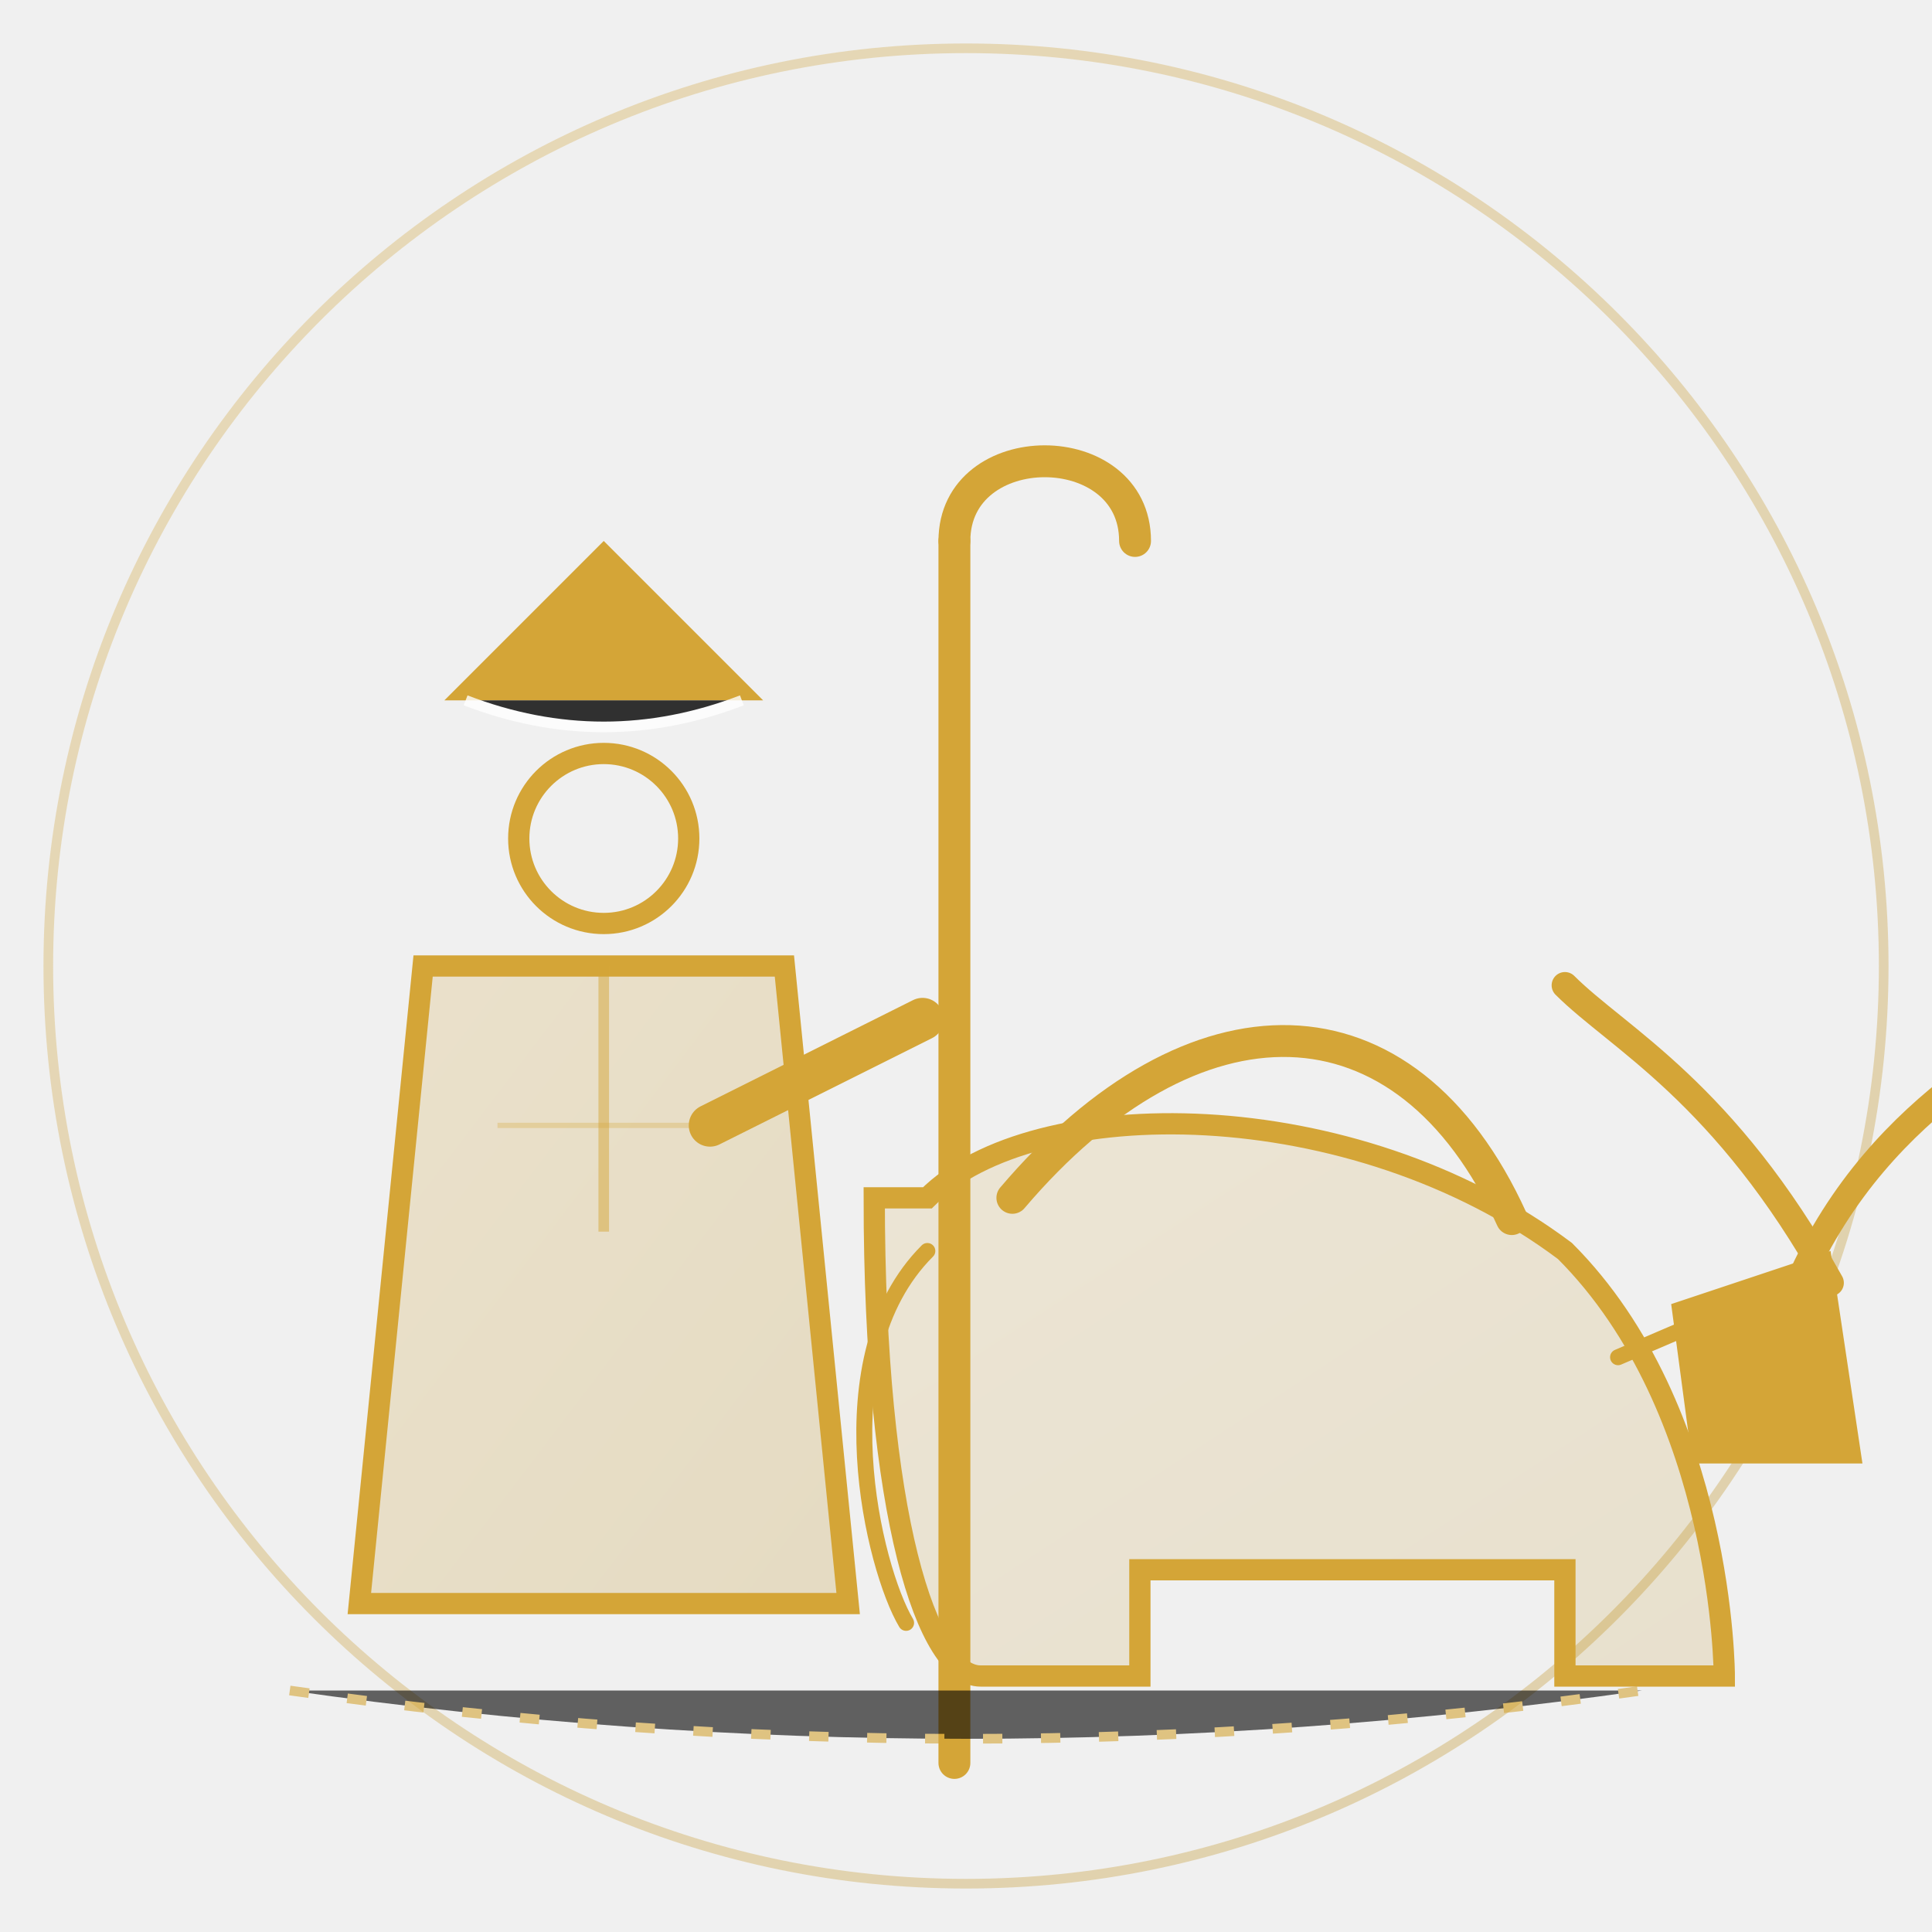
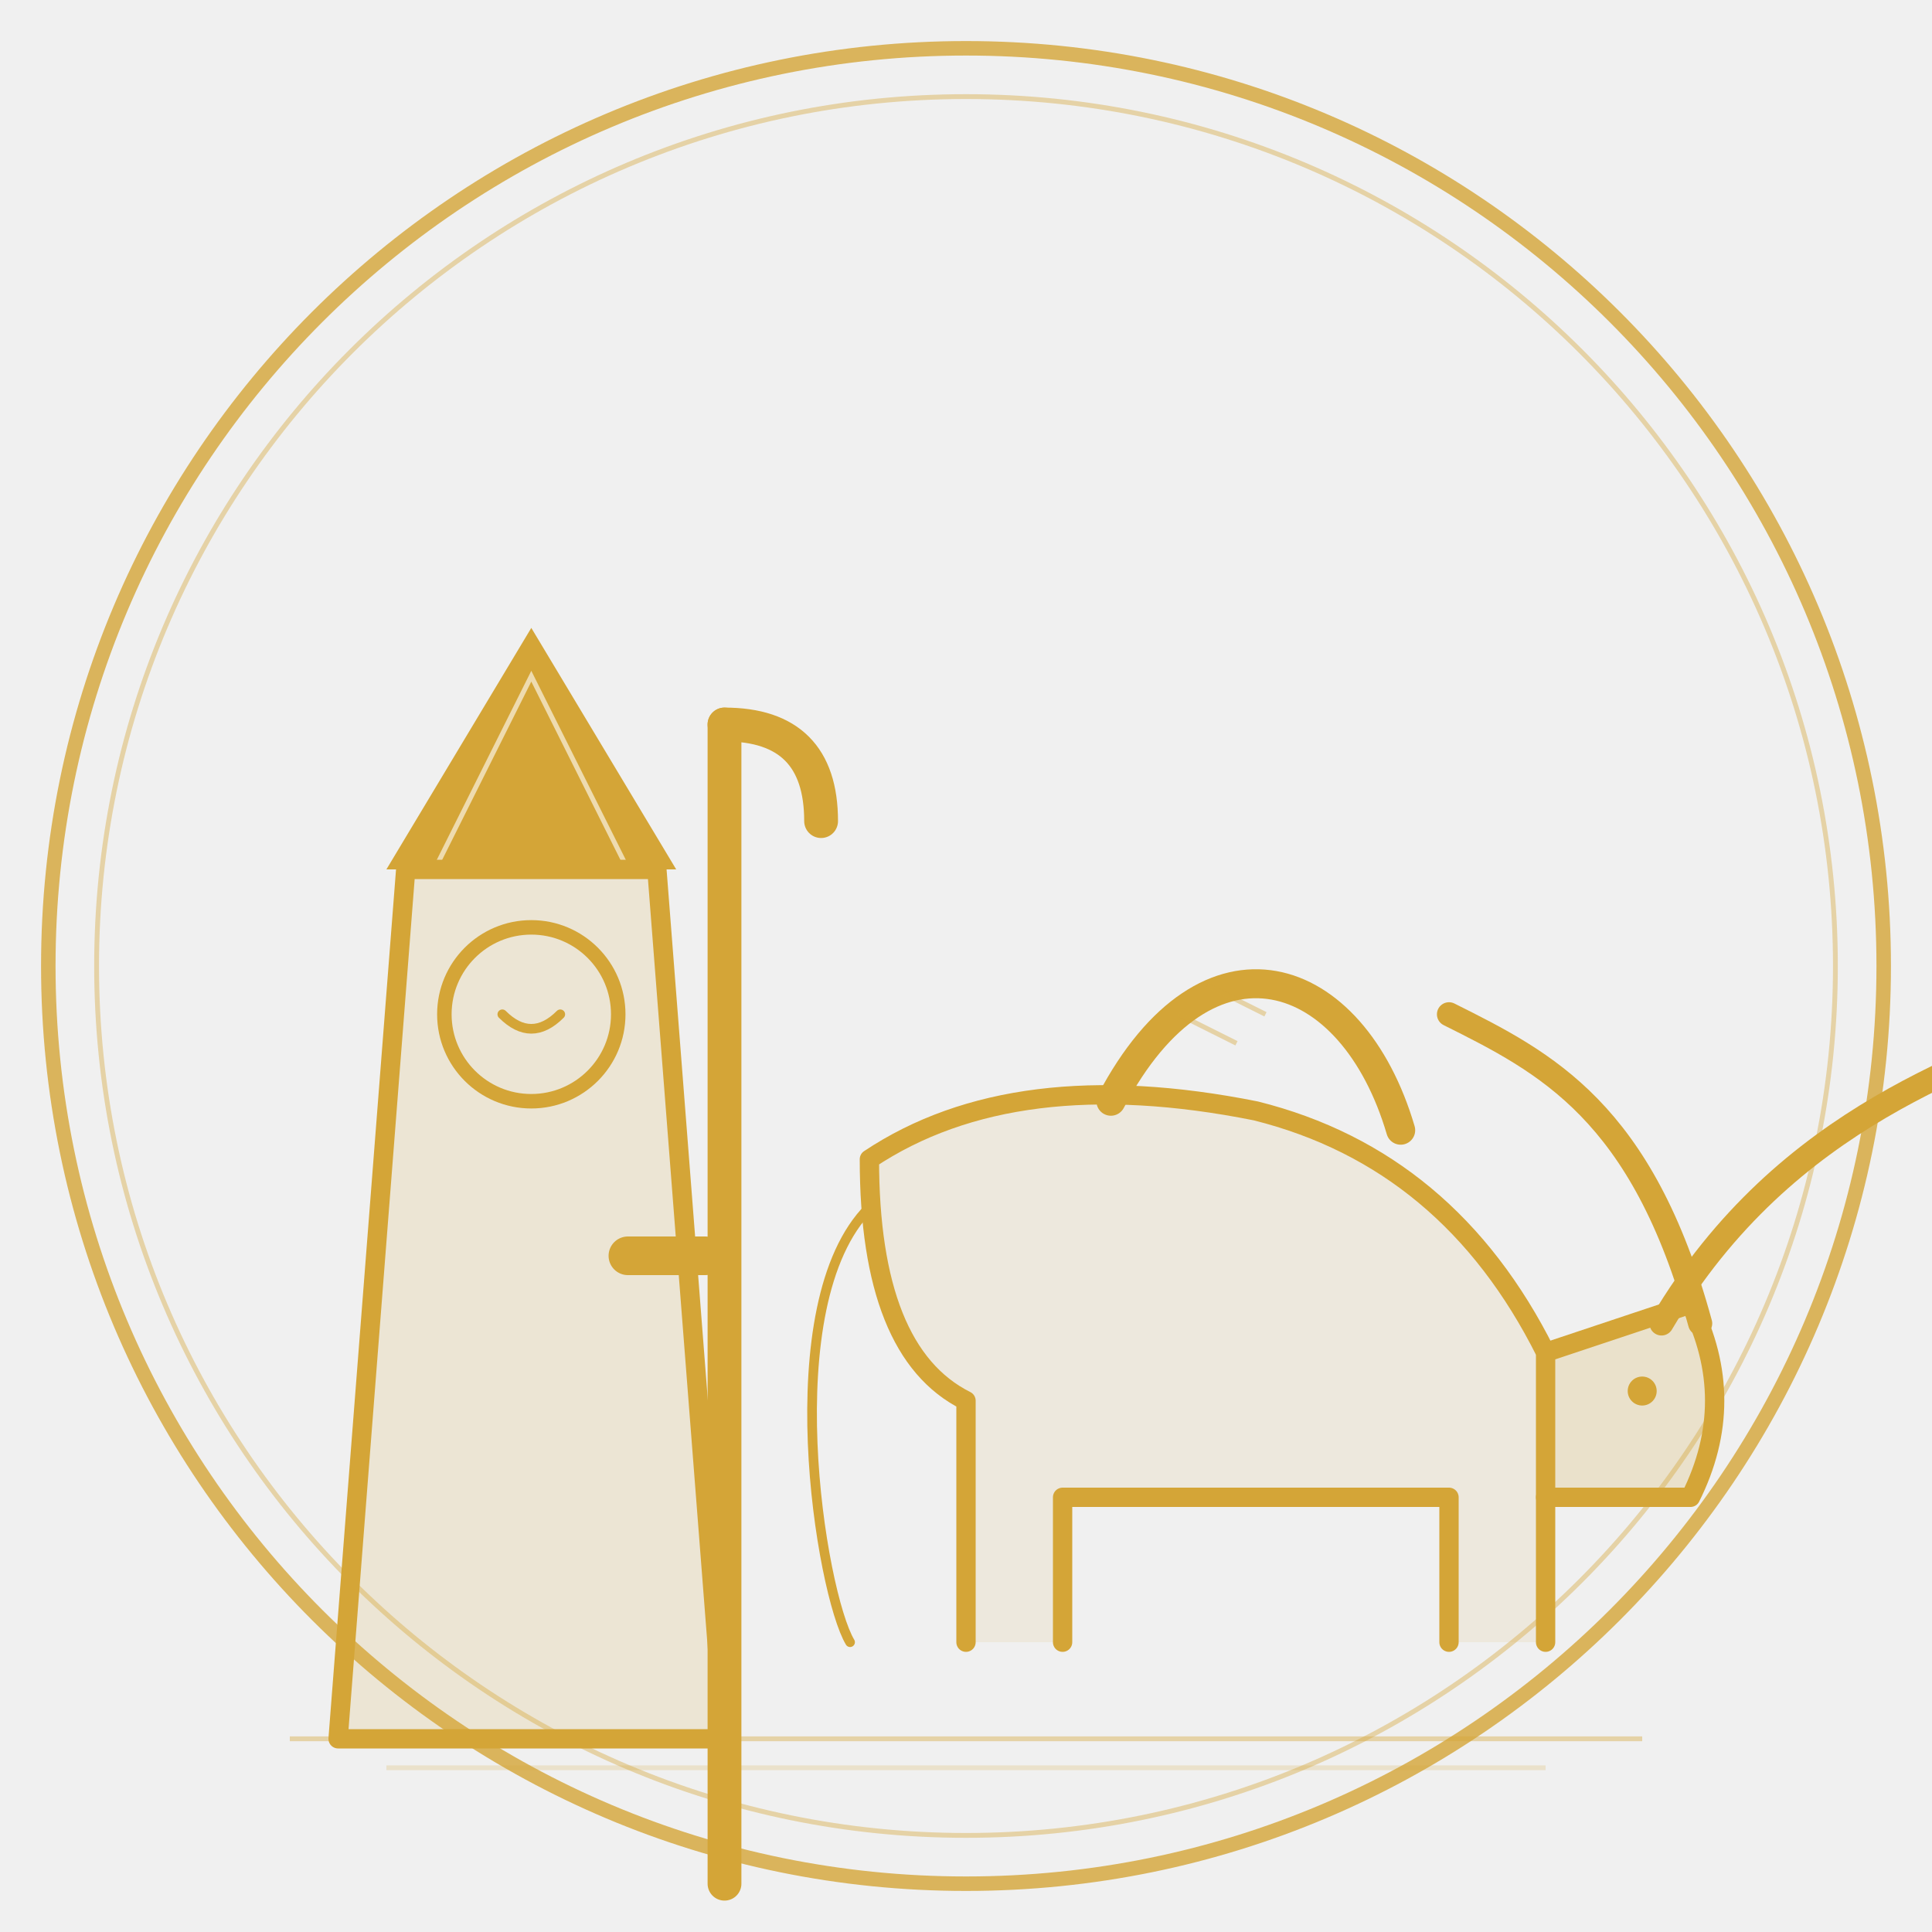
<svg xmlns="http://www.w3.org/2000/svg" viewBox="0 0 200 200">
  <defs>
-     <linearGradient id="goldGrad" x1="0%" y1="0%" x2="100%" y2="100%">
-       <stop offset="0%" style="stop-color:#D4A537;stop-opacity:1" />
-       <stop offset="100%" style="stop-color:#B8860B;stop-opacity:1" />
-     </linearGradient>
+     <style>
+       .gold { fill: #D4A537; }
+       .gold-stroke { stroke: #D4A537; fill: none; stroke-width: 2; stroke-linecap: round; stroke-linejoin: round; }
+       .sketch { stroke: #D4A537; fill: none; stroke-width: 0.5; opacity: 0.4; }
+     </style>
  </defs>
-   <circle cx="100" cy="100" r="95" stroke="url(#goldGrad)" stroke-width="1" fill="none" opacity="0.3" />
-   <g id="cow" transform="translate(85, 80) scale(1.1)">
-     <path d="M10 40 C20 30 50 30 70 45 C85 60 85 85 85 85 L70 85 L70 75 L30 75 L30 85 L15 85 C10 85 5 70 5 40Z" fill="url(#goldGrad)" fill-opacity="0.15" stroke="#D4A537" stroke-width="2" />
-     <path d="M18 40 C35 20 55 20 65 42" stroke="#D4A537" stroke-width="3" stroke-linecap="round" fill="none" />
-     <path d="M80 50 L95 45 L98 65 L82 65 Z" fill="#D4A537" />
-     <path d="M82 52 L75 55" stroke="#D4A537" stroke-width="1.5" stroke-linecap="round" />
-     <path d="M92 48 C100 30 115 25 120 20" stroke="#D4A537" stroke-width="2.5" stroke-linecap="round" fill="none" />
-     <path d="M95 48 C85 30 75 25 70 20" stroke="#D4A537" stroke-width="2.5" stroke-linecap="round" fill="none" />
-     <path d="M10 45 C0 55 5 75 8 80" stroke="#D4A537" stroke-width="1.5" stroke-linecap="round" fill="none" />
+   <circle cx="100" cy="100" r="95" class="gold-stroke" style="stroke-width: 1.5; opacity: 0.8;" />
+   <circle cx="100" cy="100" r="90" class="gold-stroke" style="stroke-width: 0.5; opacity: 0.4;" />
+   <g transform="translate(80, 70)">
+     <path d="M10 50 Q25 40 50 45 Q70 50 80 70 V100 H70 V85 H30 V100 H20 V75 Q10 70 10 50Z" class="gold" opacity="0.1" />
+     <path d="M10 50 Q25 40 50 45 Q70 50 80 70 V100 M70 100 V85 H30 V100 M20 100 V75 Q10 70 10 50" class="gold-stroke" />
+     <path d="M35 44 C45 25 60 30 65 47" class="gold-stroke" style="stroke-width: 3;" />
+     <path d="M42 35 L48 38 M45 32 L51 35" class="sketch" />
+     <path d="M80 70 L95 65 Q100 75 95 85 L80 85 Z" class="gold" opacity="0.2" />
+     <path d="M80 70 L95 65 Q100 75 95 85 L80 85" class="gold-stroke" />
+     <path d="M92 67 C105 45 125 40 135 35" class="gold-stroke" style="stroke-width: 2.5;" />
+     <path d="M96 67 C90 45 80 40 70 35" class="gold-stroke" style="stroke-width: 2.5;" />
+     <circle cx="90" cy="74" r="1.5" class="gold" />
+     <path d="M10 55 C0 65 5 95 8 100" class="gold-stroke" style="stroke-width: 1;" />
  </g>
-   <g id="shepherd" transform="translate(35, 45) scale(1.1)">
-     <path d="M10 25 L40 25 L25 10 Z" fill="#D4A537" />
-     <path d="M12 25 Q25 30 38 25" stroke="#FFFFFF" stroke-width="1" opacity="0.8" />
-     <circle cx="25" cy="38" r="8" stroke="#D4A537" stroke-width="2" fill="none" />
-     <path d="M8 50 L42 50 L48 110 L2 110 Z" fill="url(#goldGrad)" fill-opacity="0.2" stroke="#D4A537" stroke-width="2" />
-     <path d="M25 50 V75" stroke="#D4A537" stroke-width="1" opacity="0.5" />
-     <path d="M15 65 H35" stroke="#D4A537" stroke-width="0.5" opacity="0.3" />
-     <path d="M35 65 L55 55" stroke="#D4A537" stroke-width="4" stroke-linecap="round" />
-     <path d="M58 10 V125" stroke="#D4A537" stroke-width="3" stroke-linecap="round" />
-     <path d="M58 10 C58 0 75 0 75 10" stroke="#D4A537" stroke-width="3" stroke-linecap="round" fill="none" />
+   <g transform="translate(30, 60)">
+     <path d="M10 30 L40 30 L25 5 Z" class="gold" />
+     <path d="M15 30 L25 10 L35 30" class="sketch" style="stroke: #FFFFFF; opacity: 0.6;" />
+     <path d="M12 30 L38 30 L45 120 L5 120 Z" class="gold" opacity="0.15" />
+     <path d="M12 30 L38 30 L45 120 H5 L12 30" class="gold-stroke" />
+     <circle cx="25" cy="45" r="9" class="gold-stroke" style="stroke-width: 1.5;" />
+     <path d="M22 45 Q25 48 28 45" class="gold-stroke" style="stroke-width: 1;" />
+     <path d="M45 15 V135" class="gold-stroke" style="stroke-width: 3.5;" />
+     <path d="M45 15 Q55 15 55 25" class="gold-stroke" style="stroke-width: 3.5;" />
+     <path d="M35 70 L43 70" class="gold-stroke" style="stroke-width: 4;" />
  </g>
-   <path d="M30 175 Q100 185 170 175" stroke="#D4A537" stroke-width="1" stroke-dasharray="2 4" opacity="0.6" />
+   <path d="M30 180 H170" class="sketch" />
+   <path d="M40 183 H160" class="sketch" style="opacity: 0.2;" />
</svg>
